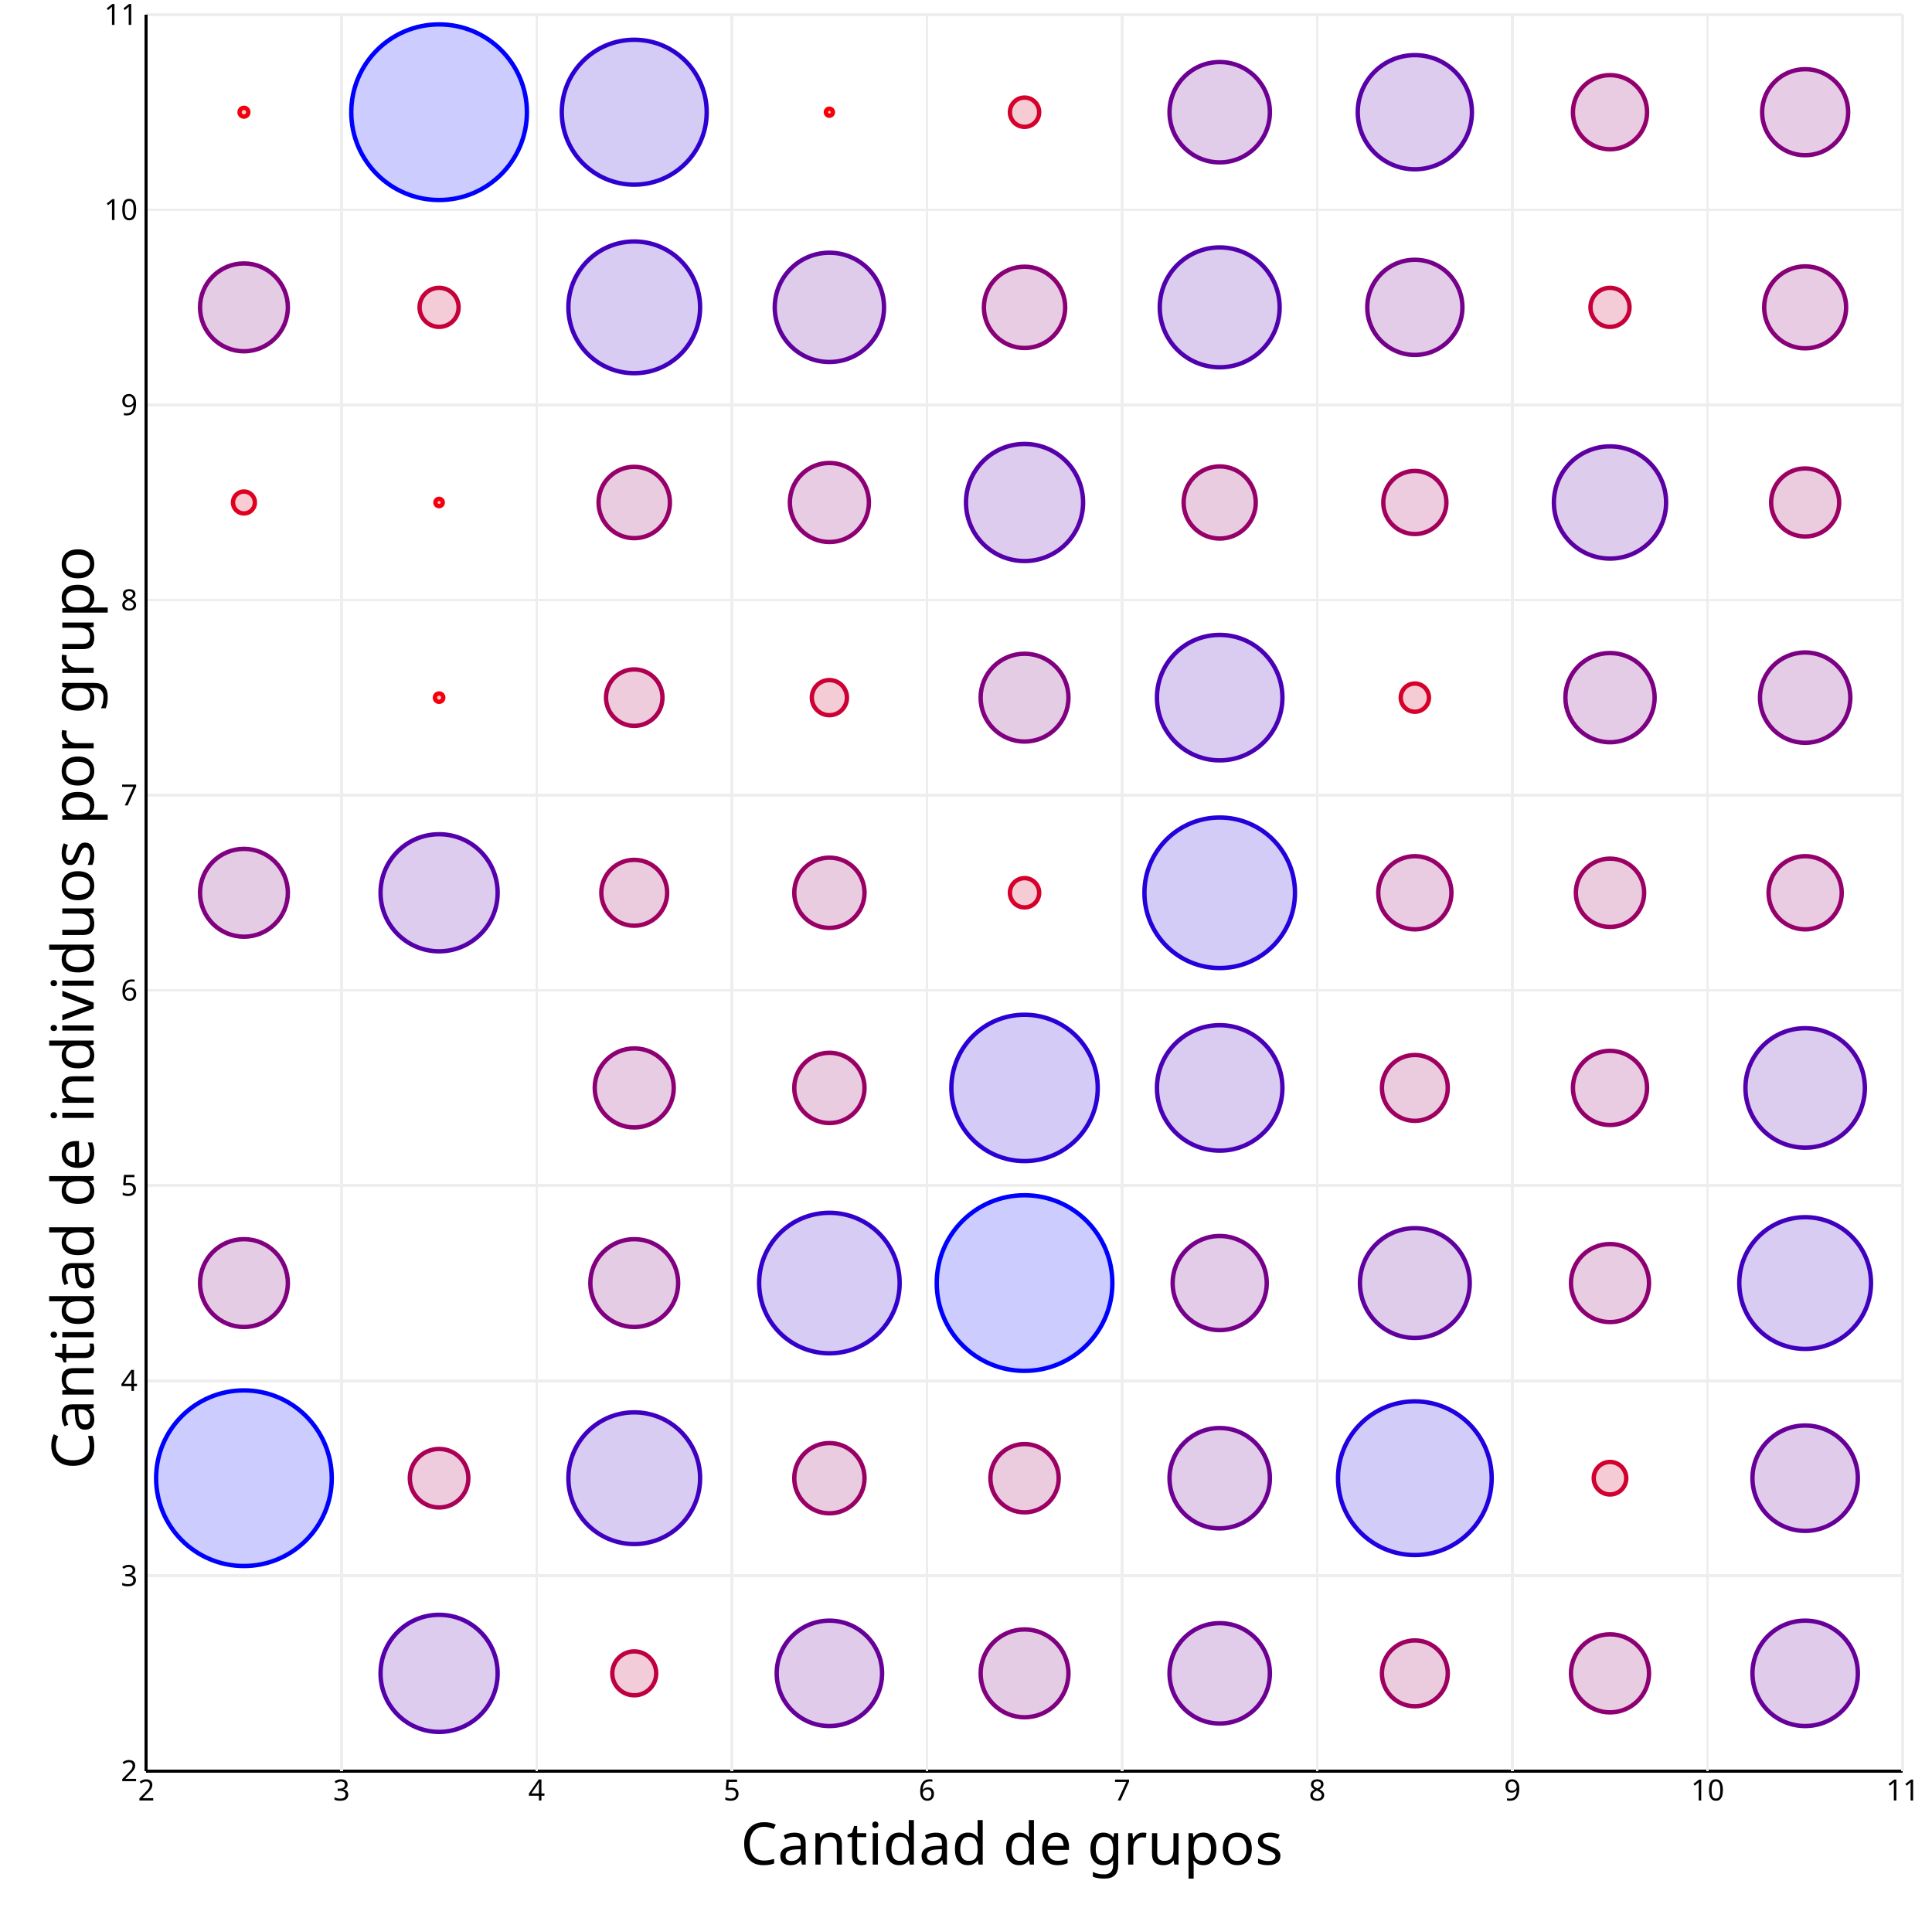
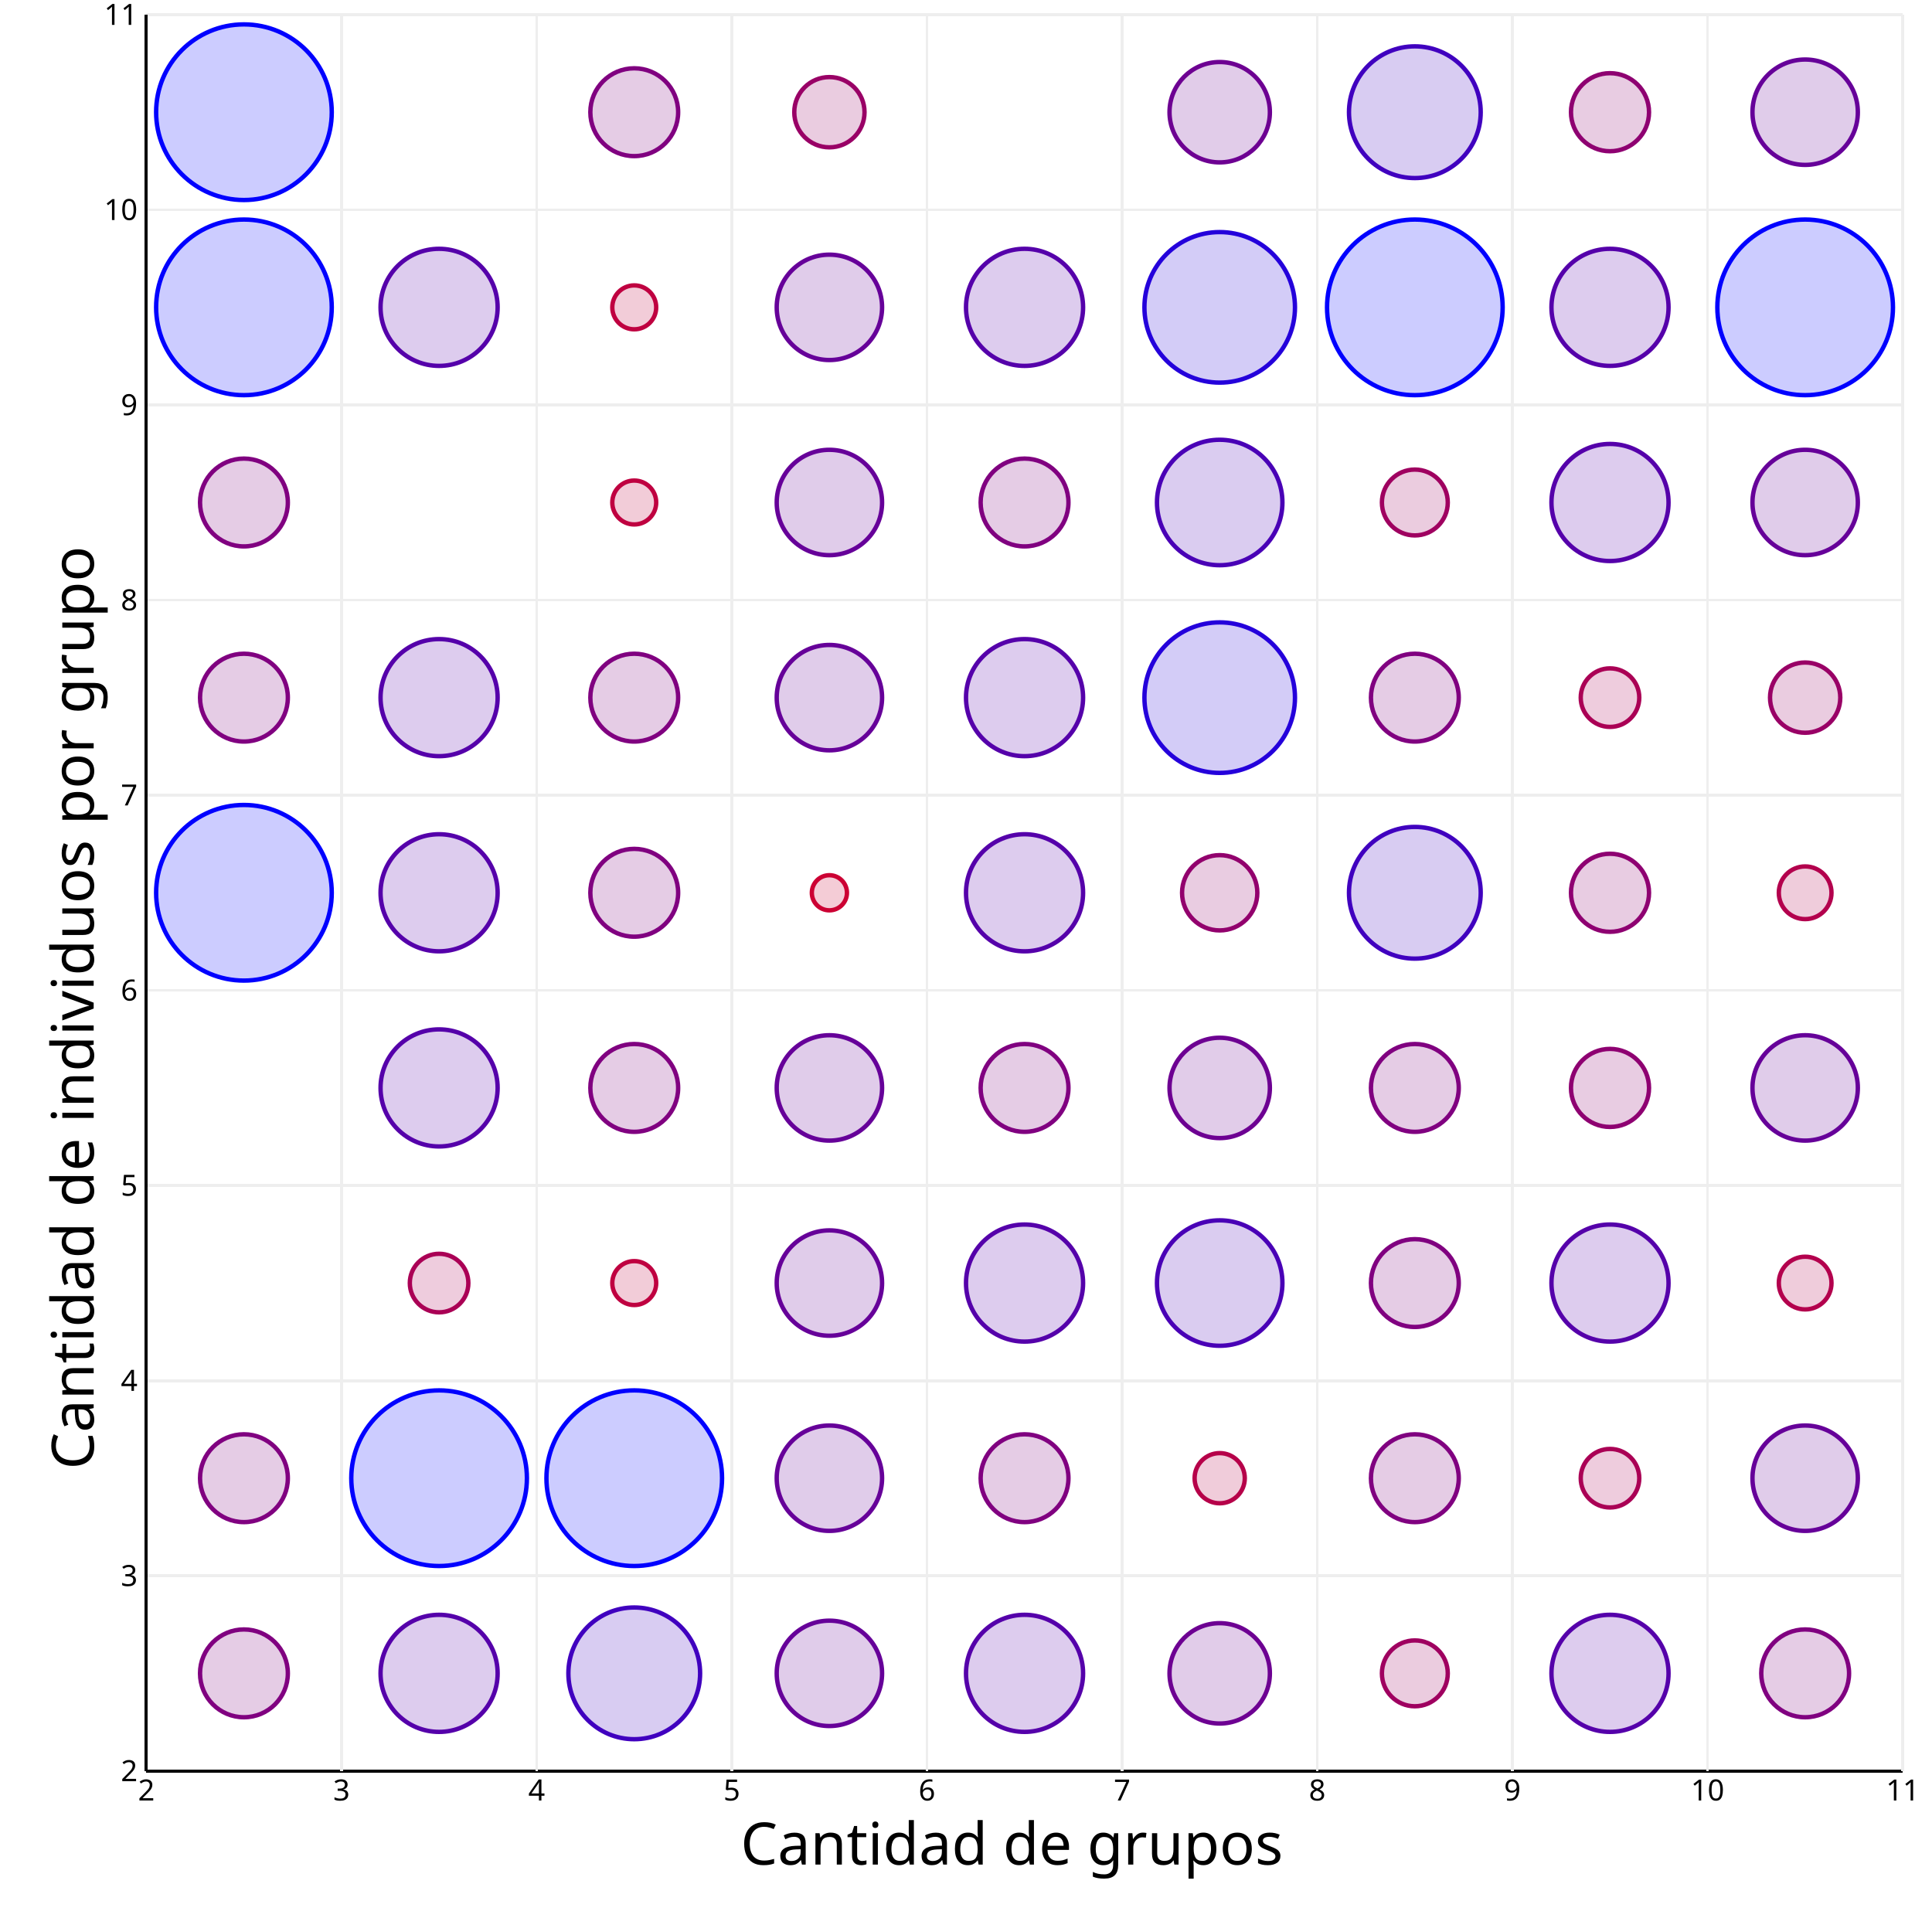
<svg xmlns="http://www.w3.org/2000/svg" xmlns:xlink="http://www.w3.org/1999/xlink" fill="none" font-family="sans-serif" font-size="10px" height="655" stroke="none" stroke-width="1.5" width="660">
  <g transform="translate(50,5)">
    <line shape-rendering="crispEdges" stroke="rgb(0,0,0)" stroke-width="1" x1="0" x2="600" y1="600.0" y2="600.0" />
    <line shape-rendering="crispEdges" stroke="rgb(238,238,238)" stroke-width="1" x1="0" x2="600" y1="533.333" y2="533.333" />
    <line shape-rendering="crispEdges" stroke="rgb(238,238,238)" stroke-width="1" x1="0" x2="600" y1="466.667" y2="466.667" />
    <line shape-rendering="crispEdges" stroke="rgb(238,238,238)" stroke-width="1" x1="0" x2="600" y1="400.0" y2="400.0" />
    <line shape-rendering="crispEdges" stroke="rgb(238,238,238)" stroke-width="1" x1="0" x2="600" y1="333.333" y2="333.333" />
    <line shape-rendering="crispEdges" stroke="rgb(238,238,238)" stroke-width="1" x1="0" x2="600" y1="266.667" y2="266.667" />
    <line shape-rendering="crispEdges" stroke="rgb(238,238,238)" stroke-width="1" x1="0" x2="600" y1="200.0" y2="200.0" />
    <line shape-rendering="crispEdges" stroke="rgb(238,238,238)" stroke-width="1" x1="0" x2="600" y1="133.333" y2="133.333" />
    <line shape-rendering="crispEdges" stroke="rgb(238,238,238)" stroke-width="1" x1="0" x2="600" y1="66.667" y2="66.667" />
    <line shape-rendering="crispEdges" stroke="rgb(238,238,238)" stroke-width="1" x1="0" x2="600" y1="0.0" y2="0.0" />
  </g>
  <g transform="translate(50,5)">
    <text dy=".35em" fill="rgb(0,0,0)" pointer-events="none" text-anchor="end" transform="translate(0,600.0)" x="-3">2</text>
    <text dy=".35em" fill="rgb(0,0,0)" pointer-events="none" text-anchor="end" transform="translate(0,533.3333)" x="-3">3</text>
    <text dy=".35em" fill="rgb(0,0,0)" pointer-events="none" text-anchor="end" transform="translate(0,466.6667)" x="-3">4</text>
    <text dy=".35em" fill="rgb(0,0,0)" pointer-events="none" text-anchor="end" transform="translate(0,400.0)" x="-3">5</text>
    <text dy=".35em" fill="rgb(0,0,0)" pointer-events="none" text-anchor="end" transform="translate(0,333.3333)" x="-3">6</text>
    <text dy=".35em" fill="rgb(0,0,0)" pointer-events="none" text-anchor="end" transform="translate(0,266.6667)" x="-3">7</text>
    <text dy=".35em" fill="rgb(0,0,0)" pointer-events="none" text-anchor="end" transform="translate(0,200.0)" x="-3">8</text>
    <text dy=".35em" fill="rgb(0,0,0)" pointer-events="none" text-anchor="end" transform="translate(0,133.3333)" x="-3">9</text>
    <text dy=".35em" fill="rgb(0,0,0)" pointer-events="none" text-anchor="end" transform="translate(0,66.66667)" x="-3">10</text>
    <text dy=".35em" fill="rgb(0,0,0)" pointer-events="none" text-anchor="end" transform="translate(0,0.0)" x="-3">11</text>
  </g>
  <g transform="translate(50,5)">
    <line shape-rendering="crispEdges" stroke="rgb(0,0,0)" stroke-width="1" x1="0.0" x2="0.0" y1="0" y2="600" />
    <line shape-rendering="crispEdges" stroke="rgb(238,238,238)" stroke-width="1" x1="66.667" x2="66.667" y1="0" y2="600" />
    <line shape-rendering="crispEdges" stroke="rgb(238,238,238)" stroke-width="1" x1="133.333" x2="133.333" y1="0" y2="600" />
    <line shape-rendering="crispEdges" stroke="rgb(238,238,238)" stroke-width="1" x1="200.0" x2="200.0" y1="0" y2="600" />
    <line shape-rendering="crispEdges" stroke="rgb(238,238,238)" stroke-width="1" x1="266.667" x2="266.667" y1="0" y2="600" />
    <line shape-rendering="crispEdges" stroke="rgb(238,238,238)" stroke-width="1" x1="333.333" x2="333.333" y1="0" y2="600" />
    <line shape-rendering="crispEdges" stroke="rgb(238,238,238)" stroke-width="1" x1="400.0" x2="400.0" y1="0" y2="600" />
    <line shape-rendering="crispEdges" stroke="rgb(238,238,238)" stroke-width="1" x1="466.667" x2="466.667" y1="0" y2="600" />
    <line shape-rendering="crispEdges" stroke="rgb(238,238,238)" stroke-width="1" x1="533.333" x2="533.333" y1="0" y2="600" />
    <line shape-rendering="crispEdges" stroke="rgb(238,238,238)" stroke-width="1" x1="600.0" x2="600.0" y1="0" y2="600" />
  </g>
  <g transform="translate(50,5)">
    <text dy=".71em" fill="rgb(0,0,0)" pointer-events="none" text-anchor="middle" transform="translate(0.0,600)" y="3">2</text>
    <text dy=".71em" fill="rgb(0,0,0)" pointer-events="none" text-anchor="middle" transform="translate(66.66667,600)" y="3">3</text>
    <text dy=".71em" fill="rgb(0,0,0)" pointer-events="none" text-anchor="middle" transform="translate(133.3333,600)" y="3">4</text>
    <text dy=".71em" fill="rgb(0,0,0)" pointer-events="none" text-anchor="middle" transform="translate(200.0,600)" y="3">5</text>
    <text dy=".71em" fill="rgb(0,0,0)" pointer-events="none" text-anchor="middle" transform="translate(266.6667,600)" y="3">6</text>
    <text dy=".71em" fill="rgb(0,0,0)" pointer-events="none" text-anchor="middle" transform="translate(333.3333,600)" y="3">7</text>
    <text dy=".71em" fill="rgb(0,0,0)" pointer-events="none" text-anchor="middle" transform="translate(400.0,600)" y="3">8</text>
    <text dy=".71em" fill="rgb(0,0,0)" pointer-events="none" text-anchor="middle" transform="translate(466.6667,600)" y="3">9</text>
    <text dy=".71em" fill="rgb(0,0,0)" pointer-events="none" text-anchor="middle" transform="translate(533.3333,600)" y="3">10</text>
    <text dy=".71em" fill="rgb(0,0,0)" pointer-events="none" text-anchor="middle" transform="translate(600.0,600)" y="3">11</text>
  </g>
  <g transform="translate(50,5)">
    <text fill="rgb(0,0,0)" pointer-events="none" style="font:20px sans-serif" transform="translate(-15,500) rotate(-90.0)" x="3" y="-3">Cantidad de individuos por grupo</text>
  </g>
  <g transform="translate(50,5)">
    <text fill="rgb(0,0,0)" pointer-events="none" style="font:20px sans-serif" transform="translate(200,635)" x="3" y="-3">Cantidad de grupos</text>
  </g>
  <g transform="translate(50,5)">
    <g>
-       <a xlink:title="(2,2) 0.0">
-         <circle cx="33.333" cy="566.667" fill="rgb(255,0,0)" fill-opacity="0.2" r="0.0" stroke="rgb(255,0,0)" />
-       </a>
-     </g>
-     <g>
-       <a xlink:title="(2,3) 1.0">
-         <circle cx="33.333" cy="500.0" fill="rgb(0,0,255)" fill-opacity="0.2" r="30.0" stroke="rgb(0,0,255)" />
-       </a>
-     </g>
-     <g>
-       <a xlink:title="(2,4) 0.5">
-         <circle cx="33.333" cy="433.333" fill="rgb(128,0,128)" fill-opacity="0.2" r="15.0" stroke="rgb(128,0,128)" />
+       <a xlink:title="(2,2) 0.5">
+         <circle cx="33.333" cy="566.667" fill="rgb(128,0,128)" fill-opacity="0.2" r="15.0" stroke="rgb(128,0,128)" />
+       </a>
+     </g>
+     <g>
+       <a xlink:title="(2,3) 0.5">
+         <circle cx="33.333" cy="500.0" fill="rgb(128,0,128)" fill-opacity="0.2" r="15.0" stroke="rgb(128,0,128)" />
+       </a>
+     </g>
+     <g>
+       <a xlink:title="(2,4) 0.0">
+         <circle cx="33.333" cy="433.333" fill="rgb(255,0,0)" fill-opacity="0.2" r="0.0" stroke="rgb(255,0,0)" />
      </a>
    </g>
    <g>
      <a xlink:title="(2,5) 0.0">
        <circle cx="33.333" cy="366.667" fill="rgb(255,0,0)" fill-opacity="0.2" r="0.0" stroke="rgb(255,0,0)" />
      </a>
    </g>
    <g>
-       <a xlink:title="(2,6) 0.5">
-         <circle cx="33.333" cy="300" fill="rgb(128,0,128)" fill-opacity="0.2" r="15.0" stroke="rgb(128,0,128)" />
-       </a>
-     </g>
-     <g>
-       <a xlink:title="(2,7) 0.0">
-         <circle cx="33.333" cy="233.333" fill="rgb(255,0,0)" fill-opacity="0.2" r="0.0" stroke="rgb(255,0,0)" />
-       </a>
-     </g>
-     <g>
-       <a xlink:title="(2,8) 0.125">
-         <circle cx="33.333" cy="166.667" fill="rgb(223,0,32)" fill-opacity="0.2" r="3.75" stroke="rgb(223,0,32)" />
-       </a>
-     </g>
-     <g>
-       <a xlink:title="(2,9) 0.5">
-         <circle cx="33.333" cy="100.0" fill="rgb(128,0,128)" fill-opacity="0.2" r="15.0" stroke="rgb(128,0,128)" />
-       </a>
-     </g>
-     <g>
-       <a xlink:title="(2,10) 0.05">
-         <circle cx="33.333" cy="33.333" fill="rgb(242,0,13)" fill-opacity="0.2" r="1.5" stroke="rgb(242,0,13)" />
+       <a xlink:title="(2,6) 1.0">
+         <circle cx="33.333" cy="300" fill="rgb(0,0,255)" fill-opacity="0.2" r="30.0" stroke="rgb(0,0,255)" />
+       </a>
+     </g>
+     <g>
+       <a xlink:title="(2,7) 0.5">
+         <circle cx="33.333" cy="233.333" fill="rgb(128,0,128)" fill-opacity="0.2" r="15.0" stroke="rgb(128,0,128)" />
+       </a>
+     </g>
+     <g>
+       <a xlink:title="(2,8) 0.5">
+         <circle cx="33.333" cy="166.667" fill="rgb(128,0,128)" fill-opacity="0.2" r="15.0" stroke="rgb(128,0,128)" />
+       </a>
+     </g>
+     <g>
+       <a xlink:title="(2,9) 1.0">
+         <circle cx="33.333" cy="100.0" fill="rgb(0,0,255)" fill-opacity="0.2" r="30.0" stroke="rgb(0,0,255)" />
+       </a>
+     </g>
+     <g>
+       <a xlink:title="(2,10) 1.0">
+         <circle cx="33.333" cy="33.333" fill="rgb(0,0,255)" fill-opacity="0.2" r="30.0" stroke="rgb(0,0,255)" />
      </a>
    </g>
    <g>
      <a xlink:title="(3,2) 0.6666666666666666">
        <circle cx="100" cy="566.667" fill="rgb(85,0,170)" fill-opacity="0.2" r="20.0" stroke="rgb(85,0,170)" />
      </a>
    </g>
    <g>
-       <a xlink:title="(3,3) 0.3333333333333333">
-         <circle cx="100" cy="500.0" fill="rgb(170,0,85)" fill-opacity="0.2" r="10.0" stroke="rgb(170,0,85)" />
-       </a>
-     </g>
-     <g>
-       <a xlink:title="(3,4) 0.0">
-         <circle cx="100" cy="433.333" fill="rgb(255,0,0)" fill-opacity="0.2" r="0.0" stroke="rgb(255,0,0)" />
-       </a>
-     </g>
-     <g>
-       <a xlink:title="(3,5) 0.0">
-         <circle cx="100" cy="366.667" fill="rgb(255,0,0)" fill-opacity="0.2" r="0.0" stroke="rgb(255,0,0)" />
+       <a xlink:title="(3,3) 1.0">
+         <circle cx="100" cy="500.0" fill="rgb(0,0,255)" fill-opacity="0.2" r="30.0" stroke="rgb(0,0,255)" />
+       </a>
+     </g>
+     <g>
+       <a xlink:title="(3,4) 0.3333333333333333">
+         <circle cx="100" cy="433.333" fill="rgb(170,0,85)" fill-opacity="0.2" r="10.0" stroke="rgb(170,0,85)" />
+       </a>
+     </g>
+     <g>
+       <a xlink:title="(3,5) 0.6666666666666666">
+         <circle cx="100" cy="366.667" fill="rgb(85,0,170)" fill-opacity="0.2" r="20.0" stroke="rgb(85,0,170)" />
      </a>
    </g>
    <g>
      <a xlink:title="(3,6) 0.6666666666666666">
        <circle cx="100" cy="300" fill="rgb(85,0,170)" fill-opacity="0.2" r="20.0" stroke="rgb(85,0,170)" />
      </a>
    </g>
    <g>
-       <a xlink:title="(3,7) 0.047619047619047616">
-         <circle cx="100" cy="233.333" fill="rgb(243,0,12)" fill-opacity="0.2" r="1.429" stroke="rgb(243,0,12)" />
-       </a>
-     </g>
-     <g>
-       <a xlink:title="(3,8) 0.041666666666666664">
-         <circle cx="100" cy="166.667" fill="rgb(244,0,11)" fill-opacity="0.2" r="1.25" stroke="rgb(244,0,11)" />
-       </a>
-     </g>
-     <g>
-       <a xlink:title="(3,9) 0.2222222222222222">
-         <circle cx="100" cy="100.0" fill="rgb(198,0,57)" fill-opacity="0.2" r="6.667" stroke="rgb(198,0,57)" />
-       </a>
-     </g>
-     <g>
-       <a xlink:title="(3,10) 1.0">
-         <circle cx="100" cy="33.333" fill="rgb(0,0,255)" fill-opacity="0.2" r="30.0" stroke="rgb(0,0,255)" />
-       </a>
-     </g>
-     <g>
-       <a xlink:title="(4,2) 0.25">
-         <circle cx="166.667" cy="566.667" fill="rgb(191,0,64)" fill-opacity="0.2" r="7.5" stroke="rgb(191,0,64)" />
-       </a>
-     </g>
-     <g>
-       <a xlink:title="(4,3) 0.75">
-         <circle cx="166.667" cy="500.0" fill="rgb(64,0,191)" fill-opacity="0.2" r="22.5" stroke="rgb(64,0,191)" />
-       </a>
-     </g>
-     <g>
-       <a xlink:title="(4,4) 0.5">
-         <circle cx="166.667" cy="433.333" fill="rgb(128,0,128)" fill-opacity="0.2" r="15.0" stroke="rgb(128,0,128)" />
-       </a>
-     </g>
-     <g>
-       <a xlink:title="(4,5) 0.45">
-         <circle cx="166.667" cy="366.667" fill="rgb(140,0,115)" fill-opacity="0.2" r="13.5" stroke="rgb(140,0,115)" />
-       </a>
-     </g>
-     <g>
-       <a xlink:title="(4,6) 0.375">
-         <circle cx="166.667" cy="300" fill="rgb(159,0,96)" fill-opacity="0.2" r="11.25" stroke="rgb(159,0,96)" />
-       </a>
-     </g>
-     <g>
-       <a xlink:title="(4,7) 0.32142857142857145">
-         <circle cx="166.667" cy="233.333" fill="rgb(173,0,82)" fill-opacity="0.2" r="9.643" stroke="rgb(173,0,82)" />
-       </a>
-     </g>
-     <g>
-       <a xlink:title="(4,8) 0.40625">
-         <circle cx="166.667" cy="166.667" fill="rgb(151,0,104)" fill-opacity="0.2" r="12.188" stroke="rgb(151,0,104)" />
-       </a>
-     </g>
-     <g>
-       <a xlink:title="(4,9) 0.75">
-         <circle cx="166.667" cy="100.0" fill="rgb(64,0,191)" fill-opacity="0.2" r="22.5" stroke="rgb(64,0,191)" />
-       </a>
-     </g>
-     <g>
-       <a xlink:title="(4,10) 0.825">
-         <circle cx="166.667" cy="33.333" fill="rgb(45,0,210)" fill-opacity="0.2" r="24.75" stroke="rgb(45,0,210)" />
+       <a xlink:title="(3,7) 0.6666666666666666">
+         <circle cx="100" cy="233.333" fill="rgb(85,0,170)" fill-opacity="0.2" r="20.0" stroke="rgb(85,0,170)" />
+       </a>
+     </g>
+     <g>
+       <a xlink:title="(3,8) 0.0">
+         <circle cx="100" cy="166.667" fill="rgb(255,0,0)" fill-opacity="0.2" r="0.0" stroke="rgb(255,0,0)" />
+       </a>
+     </g>
+     <g>
+       <a xlink:title="(3,9) 0.6666666666666666">
+         <circle cx="100" cy="100.0" fill="rgb(85,0,170)" fill-opacity="0.2" r="20.0" stroke="rgb(85,0,170)" />
+       </a>
+     </g>
+     <g>
+       <a xlink:title="(3,10) 0.0">
+         <circle cx="100" cy="33.333" fill="rgb(255,0,0)" fill-opacity="0.2" r="0.0" stroke="rgb(255,0,0)" />
+       </a>
+     </g>
+     <g>
+       <a xlink:title="(4,2) 0.75">
+         <circle cx="166.667" cy="566.667" fill="rgb(64,0,191)" fill-opacity="0.2" r="22.5" stroke="rgb(64,0,191)" />
+       </a>
+     </g>
+     <g>
+       <a xlink:title="(4,3) 1.0">
+         <circle cx="166.667" cy="500.0" fill="rgb(0,0,255)" fill-opacity="0.2" r="30.0" stroke="rgb(0,0,255)" />
+       </a>
+     </g>
+     <g>
+       <a xlink:title="(4,4) 0.25">
+         <circle cx="166.667" cy="433.333" fill="rgb(191,0,64)" fill-opacity="0.2" r="7.5" stroke="rgb(191,0,64)" />
+       </a>
+     </g>
+     <g>
+       <a xlink:title="(4,5) 0.5">
+         <circle cx="166.667" cy="366.667" fill="rgb(128,0,128)" fill-opacity="0.2" r="15.0" stroke="rgb(128,0,128)" />
+       </a>
+     </g>
+     <g>
+       <a xlink:title="(4,6) 0.5">
+         <circle cx="166.667" cy="300" fill="rgb(128,0,128)" fill-opacity="0.2" r="15.0" stroke="rgb(128,0,128)" />
+       </a>
+     </g>
+     <g>
+       <a xlink:title="(4,7) 0.5">
+         <circle cx="166.667" cy="233.333" fill="rgb(128,0,128)" fill-opacity="0.2" r="15.0" stroke="rgb(128,0,128)" />
+       </a>
+     </g>
+     <g>
+       <a xlink:title="(4,8) 0.25">
+         <circle cx="166.667" cy="166.667" fill="rgb(191,0,64)" fill-opacity="0.2" r="7.5" stroke="rgb(191,0,64)" />
+       </a>
+     </g>
+     <g>
+       <a xlink:title="(4,9) 0.25">
+         <circle cx="166.667" cy="100.0" fill="rgb(191,0,64)" fill-opacity="0.2" r="7.5" stroke="rgb(191,0,64)" />
+       </a>
+     </g>
+     <g>
+       <a xlink:title="(4,10) 0.5">
+         <circle cx="166.667" cy="33.333" fill="rgb(128,0,128)" fill-opacity="0.2" r="15.0" stroke="rgb(128,0,128)" />
      </a>
    </g>
    <g>
      <a xlink:title="(5,2) 0.6">
        <circle cx="233.333" cy="566.667" fill="rgb(102,0,153)" fill-opacity="0.2" r="18.0" stroke="rgb(102,0,153)" />
      </a>
    </g>
    <g>
-       <a xlink:title="(5,3) 0.4">
-         <circle cx="233.333" cy="500.0" fill="rgb(153,0,102)" fill-opacity="0.2" r="12.0" stroke="rgb(153,0,102)" />
-       </a>
-     </g>
-     <g>
-       <a xlink:title="(5,4) 0.8">
-         <circle cx="233.333" cy="433.333" fill="rgb(51,0,204)" fill-opacity="0.2" r="24.0" stroke="rgb(51,0,204)" />
-       </a>
-     </g>
-     <g>
-       <a xlink:title="(5,5) 0.4">
-         <circle cx="233.333" cy="366.667" fill="rgb(153,0,102)" fill-opacity="0.2" r="12.0" stroke="rgb(153,0,102)" />
-       </a>
-     </g>
-     <g>
-       <a xlink:title="(5,6) 0.4">
-         <circle cx="233.333" cy="300" fill="rgb(153,0,102)" fill-opacity="0.2" r="12.0" stroke="rgb(153,0,102)" />
-       </a>
-     </g>
-     <g>
-       <a xlink:title="(5,7) 0.2">
-         <circle cx="233.333" cy="233.333" fill="rgb(204,0,51)" fill-opacity="0.2" r="6.0" stroke="rgb(204,0,51)" />
-       </a>
-     </g>
-     <g>
-       <a xlink:title="(5,8) 0.45">
-         <circle cx="233.333" cy="166.667" fill="rgb(140,0,115)" fill-opacity="0.2" r="13.5" stroke="rgb(140,0,115)" />
-       </a>
-     </g>
-     <g>
-       <a xlink:title="(5,9) 0.6222222222222222">
-         <circle cx="233.333" cy="100.0" fill="rgb(96,0,159)" fill-opacity="0.2" r="18.667" stroke="rgb(96,0,159)" />
-       </a>
-     </g>
-     <g>
-       <a xlink:title="(5,10) 0.04">
-         <circle cx="233.333" cy="33.333" fill="rgb(245,0,10)" fill-opacity="0.2" r="1.2" stroke="rgb(245,0,10)" />
-       </a>
-     </g>
-     <g>
-       <a xlink:title="(6,2) 0.5">
-         <circle cx="300" cy="566.667" fill="rgb(128,0,128)" fill-opacity="0.2" r="15.0" stroke="rgb(128,0,128)" />
-       </a>
-     </g>
-     <g>
-       <a xlink:title="(6,3) 0.3888888888888889">
-         <circle cx="300" cy="500.0" fill="rgb(156,0,99)" fill-opacity="0.2" r="11.667" stroke="rgb(156,0,99)" />
-       </a>
-     </g>
-     <g>
-       <a xlink:title="(6,4) 1.0">
-         <circle cx="300" cy="433.333" fill="rgb(0,0,255)" fill-opacity="0.2" r="30.0" stroke="rgb(0,0,255)" />
-       </a>
-     </g>
-     <g>
-       <a xlink:title="(6,5) 0.8333333333333334">
-         <circle cx="300" cy="366.667" fill="rgb(42,0,213)" fill-opacity="0.2" r="25.0" stroke="rgb(42,0,213)" />
-       </a>
-     </g>
-     <g>
-       <a xlink:title="(6,6) 0.16666666666666666">
-         <circle cx="300" cy="300" fill="rgb(213,0,43)" fill-opacity="0.2" r="5.0" stroke="rgb(213,0,43)" />
-       </a>
-     </g>
-     <g>
-       <a xlink:title="(6,7) 0.5">
-         <circle cx="300" cy="233.333" fill="rgb(128,0,128)" fill-opacity="0.2" r="15.0" stroke="rgb(128,0,128)" />
-       </a>
-     </g>
-     <g>
-       <a xlink:title="(6,8) 0.6666666666666666">
-         <circle cx="300" cy="166.667" fill="rgb(85,0,170)" fill-opacity="0.2" r="20.0" stroke="rgb(85,0,170)" />
-       </a>
-     </g>
-     <g>
-       <a xlink:title="(6,9) 0.46296296296296297">
-         <circle cx="300" cy="100.0" fill="rgb(137,0,118)" fill-opacity="0.2" r="13.889" stroke="rgb(137,0,118)" />
-       </a>
-     </g>
-     <g>
-       <a xlink:title="(6,10) 0.16666666666666666">
-         <circle cx="300" cy="33.333" fill="rgb(213,0,43)" fill-opacity="0.2" r="5.0" stroke="rgb(213,0,43)" />
+       <a xlink:title="(5,3) 0.6">
+         <circle cx="233.333" cy="500.0" fill="rgb(102,0,153)" fill-opacity="0.2" r="18.0" stroke="rgb(102,0,153)" />
+       </a>
+     </g>
+     <g>
+       <a xlink:title="(5,4) 0.6">
+         <circle cx="233.333" cy="433.333" fill="rgb(102,0,153)" fill-opacity="0.2" r="18.0" stroke="rgb(102,0,153)" />
+       </a>
+     </g>
+     <g>
+       <a xlink:title="(5,5) 0.6">
+         <circle cx="233.333" cy="366.667" fill="rgb(102,0,153)" fill-opacity="0.2" r="18.0" stroke="rgb(102,0,153)" />
+       </a>
+     </g>
+     <g>
+       <a xlink:title="(5,6) 0.2">
+         <circle cx="233.333" cy="300" fill="rgb(204,0,51)" fill-opacity="0.2" r="6.0" stroke="rgb(204,0,51)" />
+       </a>
+     </g>
+     <g>
+       <a xlink:title="(5,7) 0.6">
+         <circle cx="233.333" cy="233.333" fill="rgb(102,0,153)" fill-opacity="0.2" r="18.0" stroke="rgb(102,0,153)" />
+       </a>
+     </g>
+     <g>
+       <a xlink:title="(5,8) 0.6">
+         <circle cx="233.333" cy="166.667" fill="rgb(102,0,153)" fill-opacity="0.2" r="18.0" stroke="rgb(102,0,153)" />
+       </a>
+     </g>
+     <g>
+       <a xlink:title="(5,9) 0.6">
+         <circle cx="233.333" cy="100.0" fill="rgb(102,0,153)" fill-opacity="0.2" r="18.0" stroke="rgb(102,0,153)" />
+       </a>
+     </g>
+     <g>
+       <a xlink:title="(5,10) 0.4">
+         <circle cx="233.333" cy="33.333" fill="rgb(153,0,102)" fill-opacity="0.2" r="12.0" stroke="rgb(153,0,102)" />
+       </a>
+     </g>
+     <g>
+       <a xlink:title="(6,2) 0.6666666666666666">
+         <circle cx="300" cy="566.667" fill="rgb(85,0,170)" fill-opacity="0.2" r="20.0" stroke="rgb(85,0,170)" />
+       </a>
+     </g>
+     <g>
+       <a xlink:title="(6,3) 0.5">
+         <circle cx="300" cy="500.0" fill="rgb(128,0,128)" fill-opacity="0.2" r="15.0" stroke="rgb(128,0,128)" />
+       </a>
+     </g>
+     <g>
+       <a xlink:title="(6,4) 0.6666666666666666">
+         <circle cx="300" cy="433.333" fill="rgb(85,0,170)" fill-opacity="0.2" r="20.0" stroke="rgb(85,0,170)" />
+       </a>
+     </g>
+     <g>
+       <a xlink:title="(6,5) 0.5">
+         <circle cx="300" cy="366.667" fill="rgb(128,0,128)" fill-opacity="0.2" r="15.0" stroke="rgb(128,0,128)" />
+       </a>
+     </g>
+     <g>
+       <a xlink:title="(6,6) 0.6666666666666666">
+         <circle cx="300" cy="300" fill="rgb(85,0,170)" fill-opacity="0.2" r="20.0" stroke="rgb(85,0,170)" />
+       </a>
+     </g>
+     <g>
+       <a xlink:title="(6,7) 0.6666666666666666">
+         <circle cx="300" cy="233.333" fill="rgb(85,0,170)" fill-opacity="0.2" r="20.0" stroke="rgb(85,0,170)" />
+       </a>
+     </g>
+     <g>
+       <a xlink:title="(6,8) 0.5">
+         <circle cx="300" cy="166.667" fill="rgb(128,0,128)" fill-opacity="0.2" r="15.0" stroke="rgb(128,0,128)" />
+       </a>
+     </g>
+     <g>
+       <a xlink:title="(6,9) 0.6666666666666666">
+         <circle cx="300" cy="100.0" fill="rgb(85,0,170)" fill-opacity="0.2" r="20.0" stroke="rgb(85,0,170)" />
+       </a>
+     </g>
+     <g>
+       <a xlink:title="(6,10) 0.0">
+         <circle cx="300" cy="33.333" fill="rgb(255,0,0)" fill-opacity="0.2" r="0.0" stroke="rgb(255,0,0)" />
      </a>
    </g>
    <g>
      <a xlink:title="(7,2) 0.5714285714285714">
        <circle cx="366.667" cy="566.667" fill="rgb(109,0,146)" fill-opacity="0.2" r="17.143" stroke="rgb(109,0,146)" />
      </a>
    </g>
    <g>
-       <a xlink:title="(7,3) 0.5714285714285714">
-         <circle cx="366.667" cy="500.0" fill="rgb(109,0,146)" fill-opacity="0.2" r="17.143" stroke="rgb(109,0,146)" />
-       </a>
-     </g>
-     <g>
-       <a xlink:title="(7,4) 0.5357142857142857">
-         <circle cx="366.667" cy="433.333" fill="rgb(118,0,137)" fill-opacity="0.2" r="16.071" stroke="rgb(118,0,137)" />
-       </a>
-     </g>
-     <g>
-       <a xlink:title="(7,5) 0.7142857142857143">
-         <circle cx="366.667" cy="366.667" fill="rgb(73,0,182)" fill-opacity="0.2" r="21.429" stroke="rgb(73,0,182)" />
-       </a>
-     </g>
-     <g>
-       <a xlink:title="(7,6) 0.8571428571428571">
-         <circle cx="366.667" cy="300" fill="rgb(36,0,219)" fill-opacity="0.2" r="25.714" stroke="rgb(36,0,219)" />
-       </a>
-     </g>
-     <g>
-       <a xlink:title="(7,7) 0.7142857142857143">
-         <circle cx="366.667" cy="233.333" fill="rgb(73,0,182)" fill-opacity="0.2" r="21.429" stroke="rgb(73,0,182)" />
-       </a>
-     </g>
-     <g>
-       <a xlink:title="(7,8) 0.4107142857142857">
-         <circle cx="366.667" cy="166.667" fill="rgb(150,0,105)" fill-opacity="0.2" r="12.321" stroke="rgb(150,0,105)" />
-       </a>
-     </g>
-     <g>
-       <a xlink:title="(7,9) 0.6825396825396826">
-         <circle cx="366.667" cy="100.0" fill="rgb(81,0,174)" fill-opacity="0.2" r="20.476" stroke="rgb(81,0,174)" />
+       <a xlink:title="(7,3) 0.2857142857142857">
+         <circle cx="366.667" cy="500.0" fill="rgb(182,0,73)" fill-opacity="0.2" r="8.571" stroke="rgb(182,0,73)" />
+       </a>
+     </g>
+     <g>
+       <a xlink:title="(7,4) 0.7142857142857143">
+         <circle cx="366.667" cy="433.333" fill="rgb(73,0,182)" fill-opacity="0.2" r="21.429" stroke="rgb(73,0,182)" />
+       </a>
+     </g>
+     <g>
+       <a xlink:title="(7,5) 0.5714285714285714">
+         <circle cx="366.667" cy="366.667" fill="rgb(109,0,146)" fill-opacity="0.2" r="17.143" stroke="rgb(109,0,146)" />
+       </a>
+     </g>
+     <g>
+       <a xlink:title="(7,6) 0.42857142857142855">
+         <circle cx="366.667" cy="300" fill="rgb(146,0,109)" fill-opacity="0.2" r="12.857" stroke="rgb(146,0,109)" />
+       </a>
+     </g>
+     <g>
+       <a xlink:title="(7,7) 0.8571428571428571">
+         <circle cx="366.667" cy="233.333" fill="rgb(36,0,219)" fill-opacity="0.2" r="25.714" stroke="rgb(36,0,219)" />
+       </a>
+     </g>
+     <g>
+       <a xlink:title="(7,8) 0.7142857142857143">
+         <circle cx="366.667" cy="166.667" fill="rgb(73,0,182)" fill-opacity="0.2" r="21.429" stroke="rgb(73,0,182)" />
+       </a>
+     </g>
+     <g>
+       <a xlink:title="(7,9) 0.8571428571428571">
+         <circle cx="366.667" cy="100.0" fill="rgb(36,0,219)" fill-opacity="0.2" r="25.714" stroke="rgb(36,0,219)" />
      </a>
    </g>
    <g>
      <a xlink:title="(7,10) 0.5714285714285714">
        <circle cx="366.667" cy="33.333" fill="rgb(109,0,146)" fill-opacity="0.2" r="17.143" stroke="rgb(109,0,146)" />
      </a>
    </g>
    <g>
      <a xlink:title="(8,2) 0.375">
        <circle cx="433.333" cy="566.667" fill="rgb(159,0,96)" fill-opacity="0.2" r="11.25" stroke="rgb(159,0,96)" />
      </a>
    </g>
    <g>
-       <a xlink:title="(8,3) 0.875">
-         <circle cx="433.333" cy="500.0" fill="rgb(32,0,223)" fill-opacity="0.2" r="26.25" stroke="rgb(32,0,223)" />
-       </a>
-     </g>
-     <g>
-       <a xlink:title="(8,4) 0.625">
-         <circle cx="433.333" cy="433.333" fill="rgb(96,0,159)" fill-opacity="0.2" r="18.75" stroke="rgb(96,0,159)" />
-       </a>
-     </g>
-     <g>
-       <a xlink:title="(8,5) 0.375">
-         <circle cx="433.333" cy="366.667" fill="rgb(159,0,96)" fill-opacity="0.2" r="11.25" stroke="rgb(159,0,96)" />
-       </a>
-     </g>
-     <g>
-       <a xlink:title="(8,6) 0.4166666666666667">
-         <circle cx="433.333" cy="300" fill="rgb(149,0,106)" fill-opacity="0.2" r="12.5" stroke="rgb(149,0,106)" />
-       </a>
-     </g>
-     <g>
-       <a xlink:title="(8,7) 0.16071428571428573">
-         <circle cx="433.333" cy="233.333" fill="rgb(214,0,41)" fill-opacity="0.2" r="4.821" stroke="rgb(214,0,41)" />
-       </a>
-     </g>
-     <g>
-       <a xlink:title="(8,8) 0.359375">
-         <circle cx="433.333" cy="166.667" fill="rgb(163,0,92)" fill-opacity="0.2" r="10.781" stroke="rgb(163,0,92)" />
-       </a>
-     </g>
-     <g>
-       <a xlink:title="(8,9) 0.5416666666666666">
-         <circle cx="433.333" cy="100.0" fill="rgb(117,0,138)" fill-opacity="0.2" r="16.25" stroke="rgb(117,0,138)" />
-       </a>
-     </g>
-     <g>
-       <a xlink:title="(8,10) 0.65">
-         <circle cx="433.333" cy="33.333" fill="rgb(89,0,166)" fill-opacity="0.2" r="19.5" stroke="rgb(89,0,166)" />
-       </a>
-     </g>
-     <g>
-       <a xlink:title="(9,2) 0.4444444444444444">
-         <circle cx="500.0" cy="566.667" fill="rgb(142,0,113)" fill-opacity="0.2" r="13.333" stroke="rgb(142,0,113)" />
-       </a>
-     </g>
-     <g>
-       <a xlink:title="(9,3) 0.18518518518518517">
-         <circle cx="500.0" cy="500.0" fill="rgb(208,0,47)" fill-opacity="0.2" r="5.556" stroke="rgb(208,0,47)" />
-       </a>
-     </g>
-     <g>
-       <a xlink:title="(9,4) 0.4444444444444444">
-         <circle cx="500.0" cy="433.333" fill="rgb(142,0,113)" fill-opacity="0.2" r="13.333" stroke="rgb(142,0,113)" />
-       </a>
-     </g>
-     <g>
-       <a xlink:title="(9,5) 0.4222222222222222">
-         <circle cx="500.0" cy="366.667" fill="rgb(147,0,108)" fill-opacity="0.2" r="12.667" stroke="rgb(147,0,108)" />
-       </a>
-     </g>
-     <g>
-       <a xlink:title="(9,6) 0.3888888888888889">
-         <circle cx="500.0" cy="300" fill="rgb(156,0,99)" fill-opacity="0.2" r="11.667" stroke="rgb(156,0,99)" />
-       </a>
-     </g>
-     <g>
-       <a xlink:title="(9,7) 0.5079365079365079">
-         <circle cx="500.0" cy="233.333" fill="rgb(125,0,130)" fill-opacity="0.2" r="15.238" stroke="rgb(125,0,130)" />
-       </a>
-     </g>
-     <g>
-       <a xlink:title="(9,8) 0.6388888888888888">
-         <circle cx="500.0" cy="166.667" fill="rgb(92,0,163)" fill-opacity="0.2" r="19.167" stroke="rgb(92,0,163)" />
-       </a>
-     </g>
-     <g>
-       <a xlink:title="(9,9) 0.2222222222222222">
-         <circle cx="500.0" cy="100.0" fill="rgb(198,0,57)" fill-opacity="0.2" r="6.667" stroke="rgb(198,0,57)" />
-       </a>
-     </g>
-     <g>
-       <a xlink:title="(9,10) 0.4222222222222222">
-         <circle cx="500.0" cy="33.333" fill="rgb(147,0,108)" fill-opacity="0.2" r="12.667" stroke="rgb(147,0,108)" />
-       </a>
-     </g>
-     <g>
-       <a xlink:title="(10,2) 0.6">
-         <circle cx="566.667" cy="566.667" fill="rgb(102,0,153)" fill-opacity="0.2" r="18.0" stroke="rgb(102,0,153)" />
+       <a xlink:title="(8,3) 0.5">
+         <circle cx="433.333" cy="500.0" fill="rgb(128,0,128)" fill-opacity="0.2" r="15.0" stroke="rgb(128,0,128)" />
+       </a>
+     </g>
+     <g>
+       <a xlink:title="(8,4) 0.5">
+         <circle cx="433.333" cy="433.333" fill="rgb(128,0,128)" fill-opacity="0.2" r="15.0" stroke="rgb(128,0,128)" />
+       </a>
+     </g>
+     <g>
+       <a xlink:title="(8,5) 0.5">
+         <circle cx="433.333" cy="366.667" fill="rgb(128,0,128)" fill-opacity="0.2" r="15.0" stroke="rgb(128,0,128)" />
+       </a>
+     </g>
+     <g>
+       <a xlink:title="(8,6) 0.75">
+         <circle cx="433.333" cy="300" fill="rgb(64,0,191)" fill-opacity="0.2" r="22.5" stroke="rgb(64,0,191)" />
+       </a>
+     </g>
+     <g>
+       <a xlink:title="(8,7) 0.5">
+         <circle cx="433.333" cy="233.333" fill="rgb(128,0,128)" fill-opacity="0.2" r="15.0" stroke="rgb(128,0,128)" />
+       </a>
+     </g>
+     <g>
+       <a xlink:title="(8,8) 0.375">
+         <circle cx="433.333" cy="166.667" fill="rgb(159,0,96)" fill-opacity="0.2" r="11.25" stroke="rgb(159,0,96)" />
+       </a>
+     </g>
+     <g>
+       <a xlink:title="(8,9) 1.0">
+         <circle cx="433.333" cy="100.0" fill="rgb(0,0,255)" fill-opacity="0.2" r="30.0" stroke="rgb(0,0,255)" />
+       </a>
+     </g>
+     <g>
+       <a xlink:title="(8,10) 0.75">
+         <circle cx="433.333" cy="33.333" fill="rgb(64,0,191)" fill-opacity="0.2" r="22.5" stroke="rgb(64,0,191)" />
+       </a>
+     </g>
+     <g>
+       <a xlink:title="(9,2) 0.6666666666666666">
+         <circle cx="500.0" cy="566.667" fill="rgb(85,0,170)" fill-opacity="0.2" r="20.0" stroke="rgb(85,0,170)" />
+       </a>
+     </g>
+     <g>
+       <a xlink:title="(9,3) 0.3333333333333333">
+         <circle cx="500.0" cy="500.0" fill="rgb(170,0,85)" fill-opacity="0.2" r="10.0" stroke="rgb(170,0,85)" />
+       </a>
+     </g>
+     <g>
+       <a xlink:title="(9,4) 0.6666666666666666">
+         <circle cx="500.0" cy="433.333" fill="rgb(85,0,170)" fill-opacity="0.2" r="20.0" stroke="rgb(85,0,170)" />
+       </a>
+     </g>
+     <g>
+       <a xlink:title="(9,5) 0.4444444444444444">
+         <circle cx="500.0" cy="366.667" fill="rgb(142,0,113)" fill-opacity="0.2" r="13.333" stroke="rgb(142,0,113)" />
+       </a>
+     </g>
+     <g>
+       <a xlink:title="(9,6) 0.4444444444444444">
+         <circle cx="500.0" cy="300" fill="rgb(142,0,113)" fill-opacity="0.2" r="13.333" stroke="rgb(142,0,113)" />
+       </a>
+     </g>
+     <g>
+       <a xlink:title="(9,7) 0.3333333333333333">
+         <circle cx="500.0" cy="233.333" fill="rgb(170,0,85)" fill-opacity="0.2" r="10.0" stroke="rgb(170,0,85)" />
+       </a>
+     </g>
+     <g>
+       <a xlink:title="(9,8) 0.6666666666666666">
+         <circle cx="500.0" cy="166.667" fill="rgb(85,0,170)" fill-opacity="0.2" r="20.0" stroke="rgb(85,0,170)" />
+       </a>
+     </g>
+     <g>
+       <a xlink:title="(9,9) 0.6666666666666666">
+         <circle cx="500.0" cy="100.0" fill="rgb(85,0,170)" fill-opacity="0.2" r="20.0" stroke="rgb(85,0,170)" />
+       </a>
+     </g>
+     <g>
+       <a xlink:title="(9,10) 0.4444444444444444">
+         <circle cx="500.0" cy="33.333" fill="rgb(142,0,113)" fill-opacity="0.2" r="13.333" stroke="rgb(142,0,113)" />
+       </a>
+     </g>
+     <g>
+       <a xlink:title="(10,2) 0.5">
+         <circle cx="566.667" cy="566.667" fill="rgb(128,0,128)" fill-opacity="0.2" r="15.0" stroke="rgb(128,0,128)" />
      </a>
    </g>
    <g>
      <a xlink:title="(10,3) 0.6">
        <circle cx="566.667" cy="500.0" fill="rgb(102,0,153)" fill-opacity="0.2" r="18.0" stroke="rgb(102,0,153)" />
      </a>
    </g>
    <g>
-       <a xlink:title="(10,4) 0.75">
-         <circle cx="566.667" cy="433.333" fill="rgb(64,0,191)" fill-opacity="0.2" r="22.5" stroke="rgb(64,0,191)" />
-       </a>
-     </g>
-     <g>
-       <a xlink:title="(10,5) 0.68">
-         <circle cx="566.667" cy="366.667" fill="rgb(82,0,173)" fill-opacity="0.2" r="20.4" stroke="rgb(82,0,173)" />
-       </a>
-     </g>
-     <g>
-       <a xlink:title="(10,6) 0.4166666666666667">
-         <circle cx="566.667" cy="300" fill="rgb(149,0,106)" fill-opacity="0.2" r="12.5" stroke="rgb(149,0,106)" />
-       </a>
-     </g>
-     <g>
-       <a xlink:title="(10,7) 0.5142857142857142">
-         <circle cx="566.667" cy="233.333" fill="rgb(124,0,131)" fill-opacity="0.2" r="15.429" stroke="rgb(124,0,131)" />
-       </a>
-     </g>
-     <g>
-       <a xlink:title="(10,8) 0.3875">
-         <circle cx="566.667" cy="166.667" fill="rgb(156,0,99)" fill-opacity="0.2" r="11.625" stroke="rgb(156,0,99)" />
-       </a>
-     </g>
-     <g>
-       <a xlink:title="(10,9) 0.4666666666666667">
-         <circle cx="566.667" cy="100.0" fill="rgb(136,0,119)" fill-opacity="0.2" r="14.0" stroke="rgb(136,0,119)" />
-       </a>
-     </g>
-     <g>
-       <a xlink:title="(10,10) 0.49">
-         <circle cx="566.667" cy="33.333" fill="rgb(130,0,125)" fill-opacity="0.2" r="14.7" stroke="rgb(130,0,125)" />
+       <a xlink:title="(10,4) 0.3">
+         <circle cx="566.667" cy="433.333" fill="rgb(179,0,77)" fill-opacity="0.2" r="9.0" stroke="rgb(179,0,77)" />
+       </a>
+     </g>
+     <g>
+       <a xlink:title="(10,5) 0.6">
+         <circle cx="566.667" cy="366.667" fill="rgb(102,0,153)" fill-opacity="0.2" r="18.0" stroke="rgb(102,0,153)" />
+       </a>
+     </g>
+     <g>
+       <a xlink:title="(10,6) 0.3">
+         <circle cx="566.667" cy="300" fill="rgb(179,0,77)" fill-opacity="0.2" r="9.0" stroke="rgb(179,0,77)" />
+       </a>
+     </g>
+     <g>
+       <a xlink:title="(10,7) 0.4">
+         <circle cx="566.667" cy="233.333" fill="rgb(153,0,102)" fill-opacity="0.2" r="12.0" stroke="rgb(153,0,102)" />
+       </a>
+     </g>
+     <g>
+       <a xlink:title="(10,8) 0.6">
+         <circle cx="566.667" cy="166.667" fill="rgb(102,0,153)" fill-opacity="0.2" r="18.0" stroke="rgb(102,0,153)" />
+       </a>
+     </g>
+     <g>
+       <a xlink:title="(10,9) 1.0">
+         <circle cx="566.667" cy="100.0" fill="rgb(0,0,255)" fill-opacity="0.2" r="30.0" stroke="rgb(0,0,255)" />
+       </a>
+     </g>
+     <g>
+       <a xlink:title="(10,10) 0.6">
+         <circle cx="566.667" cy="33.333" fill="rgb(102,0,153)" fill-opacity="0.2" r="18.0" stroke="rgb(102,0,153)" />
      </a>
    </g>
  </g>
</svg>
